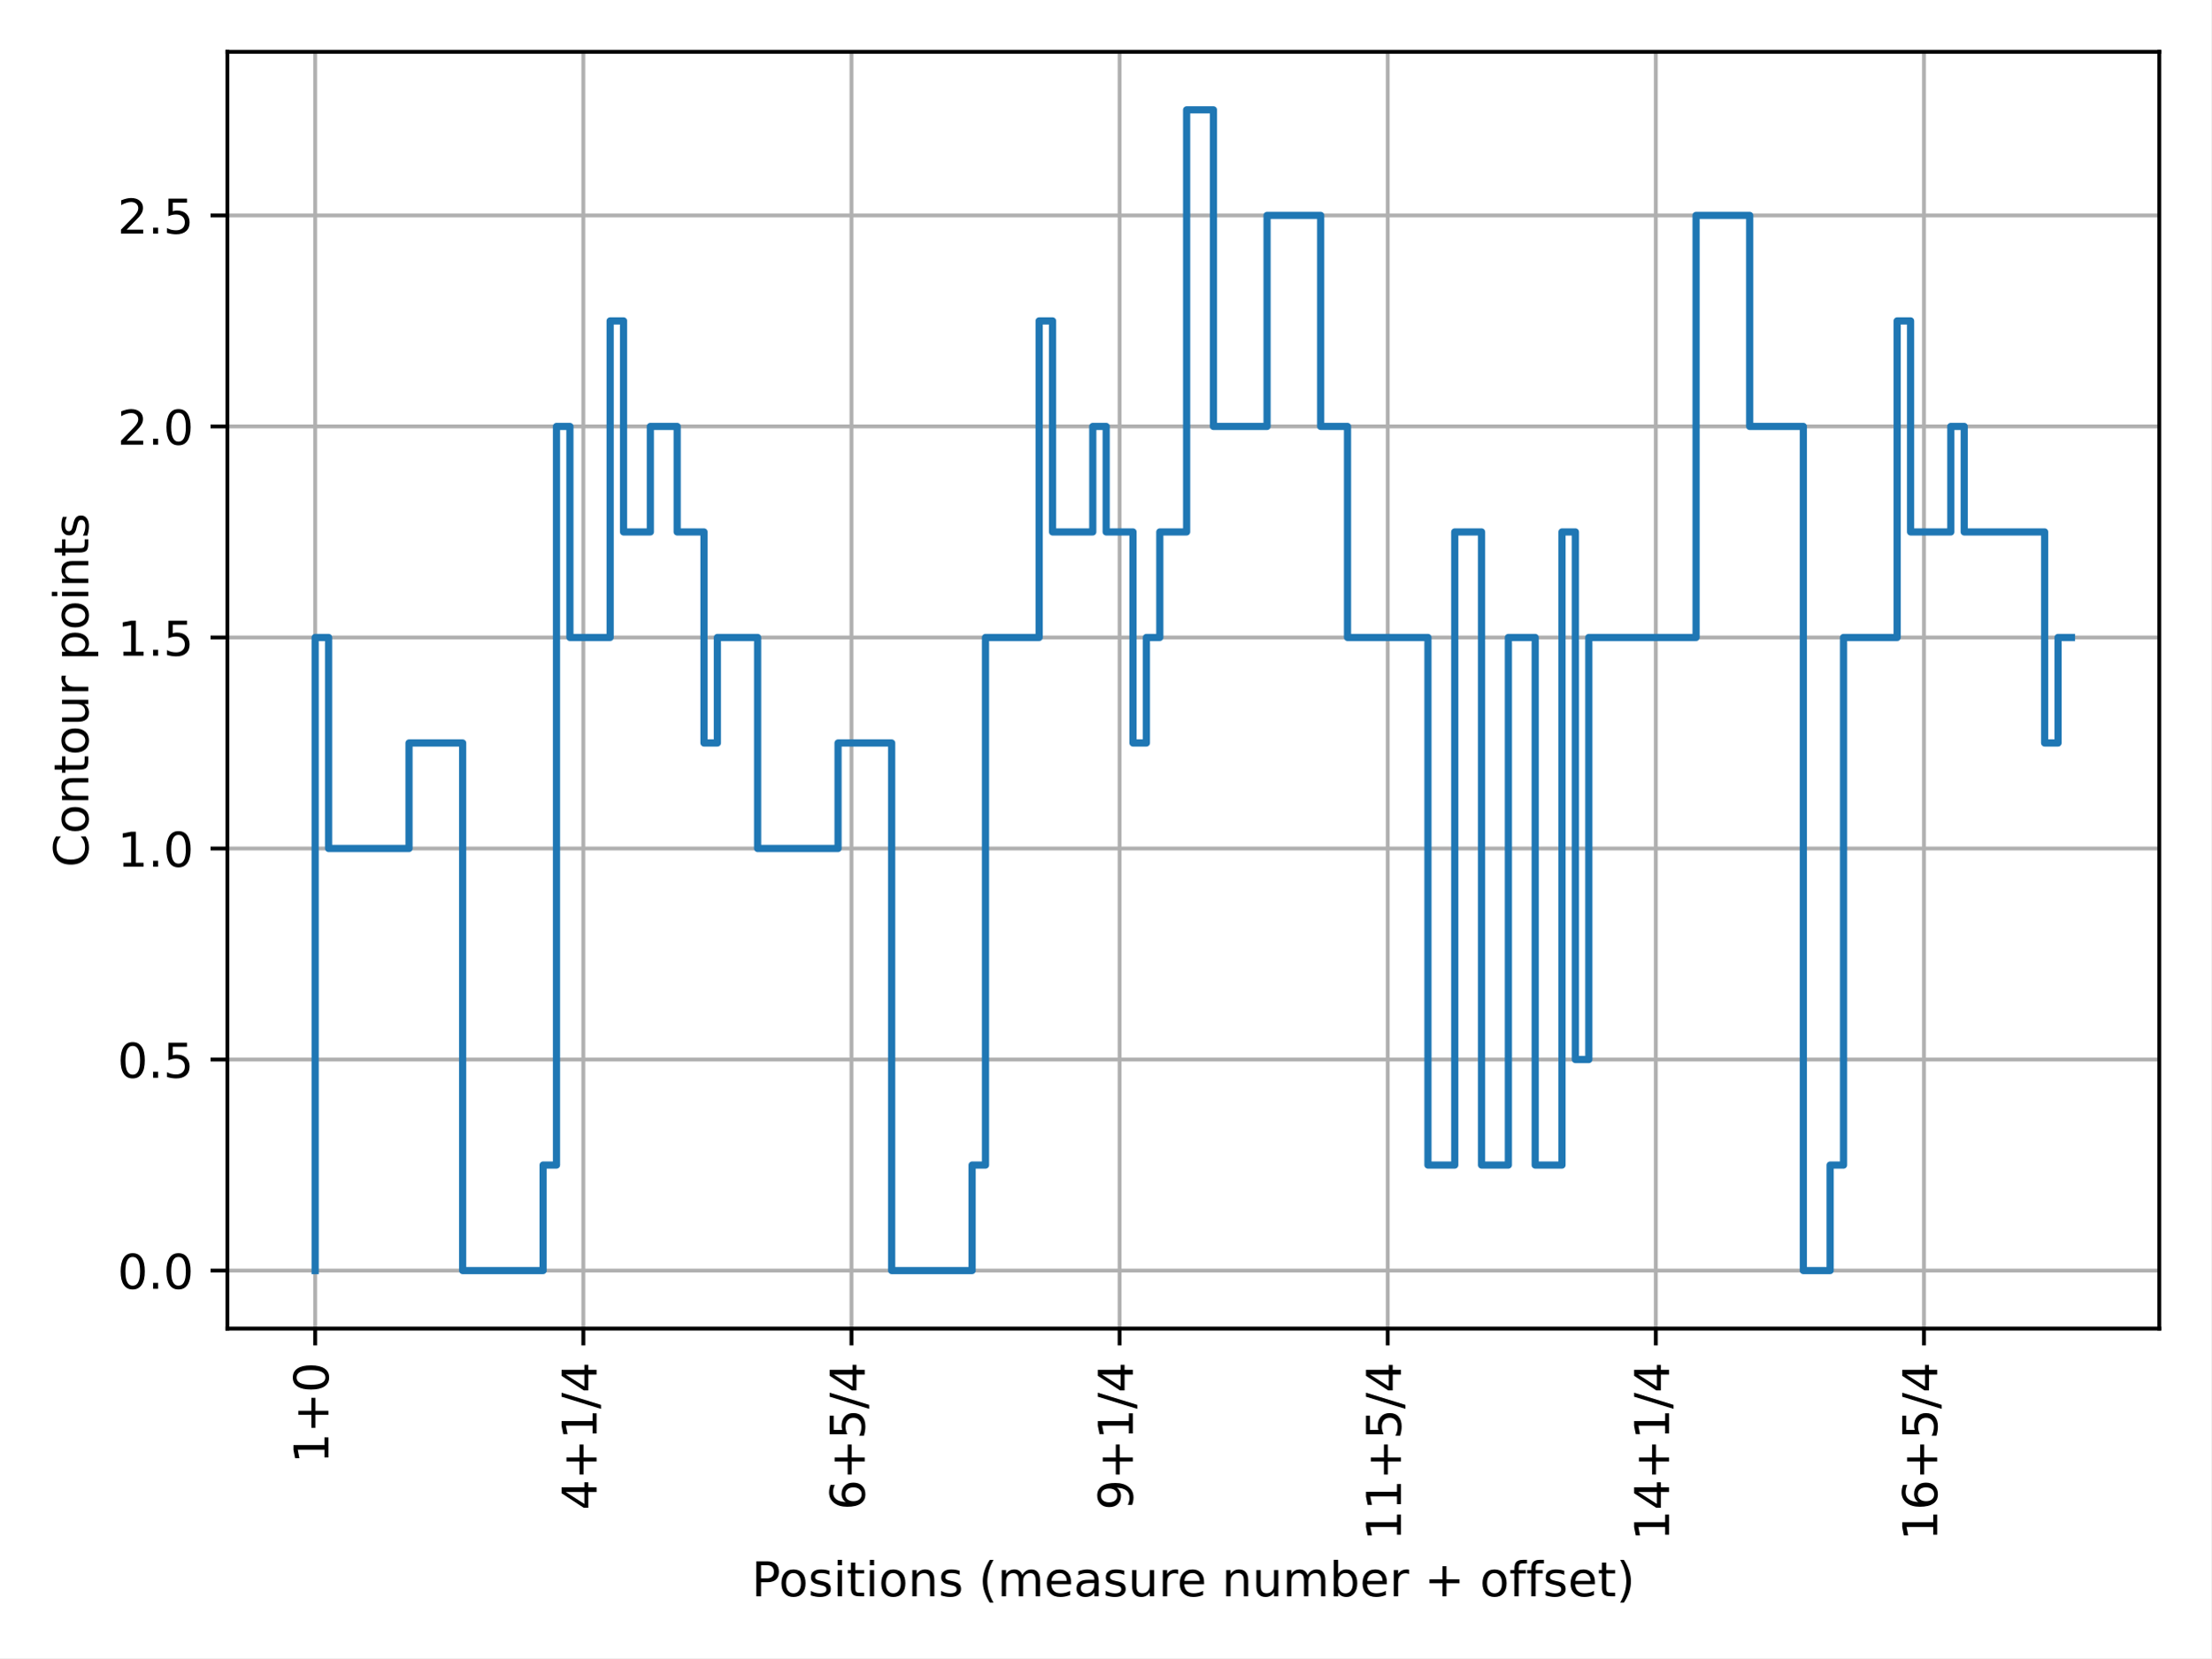
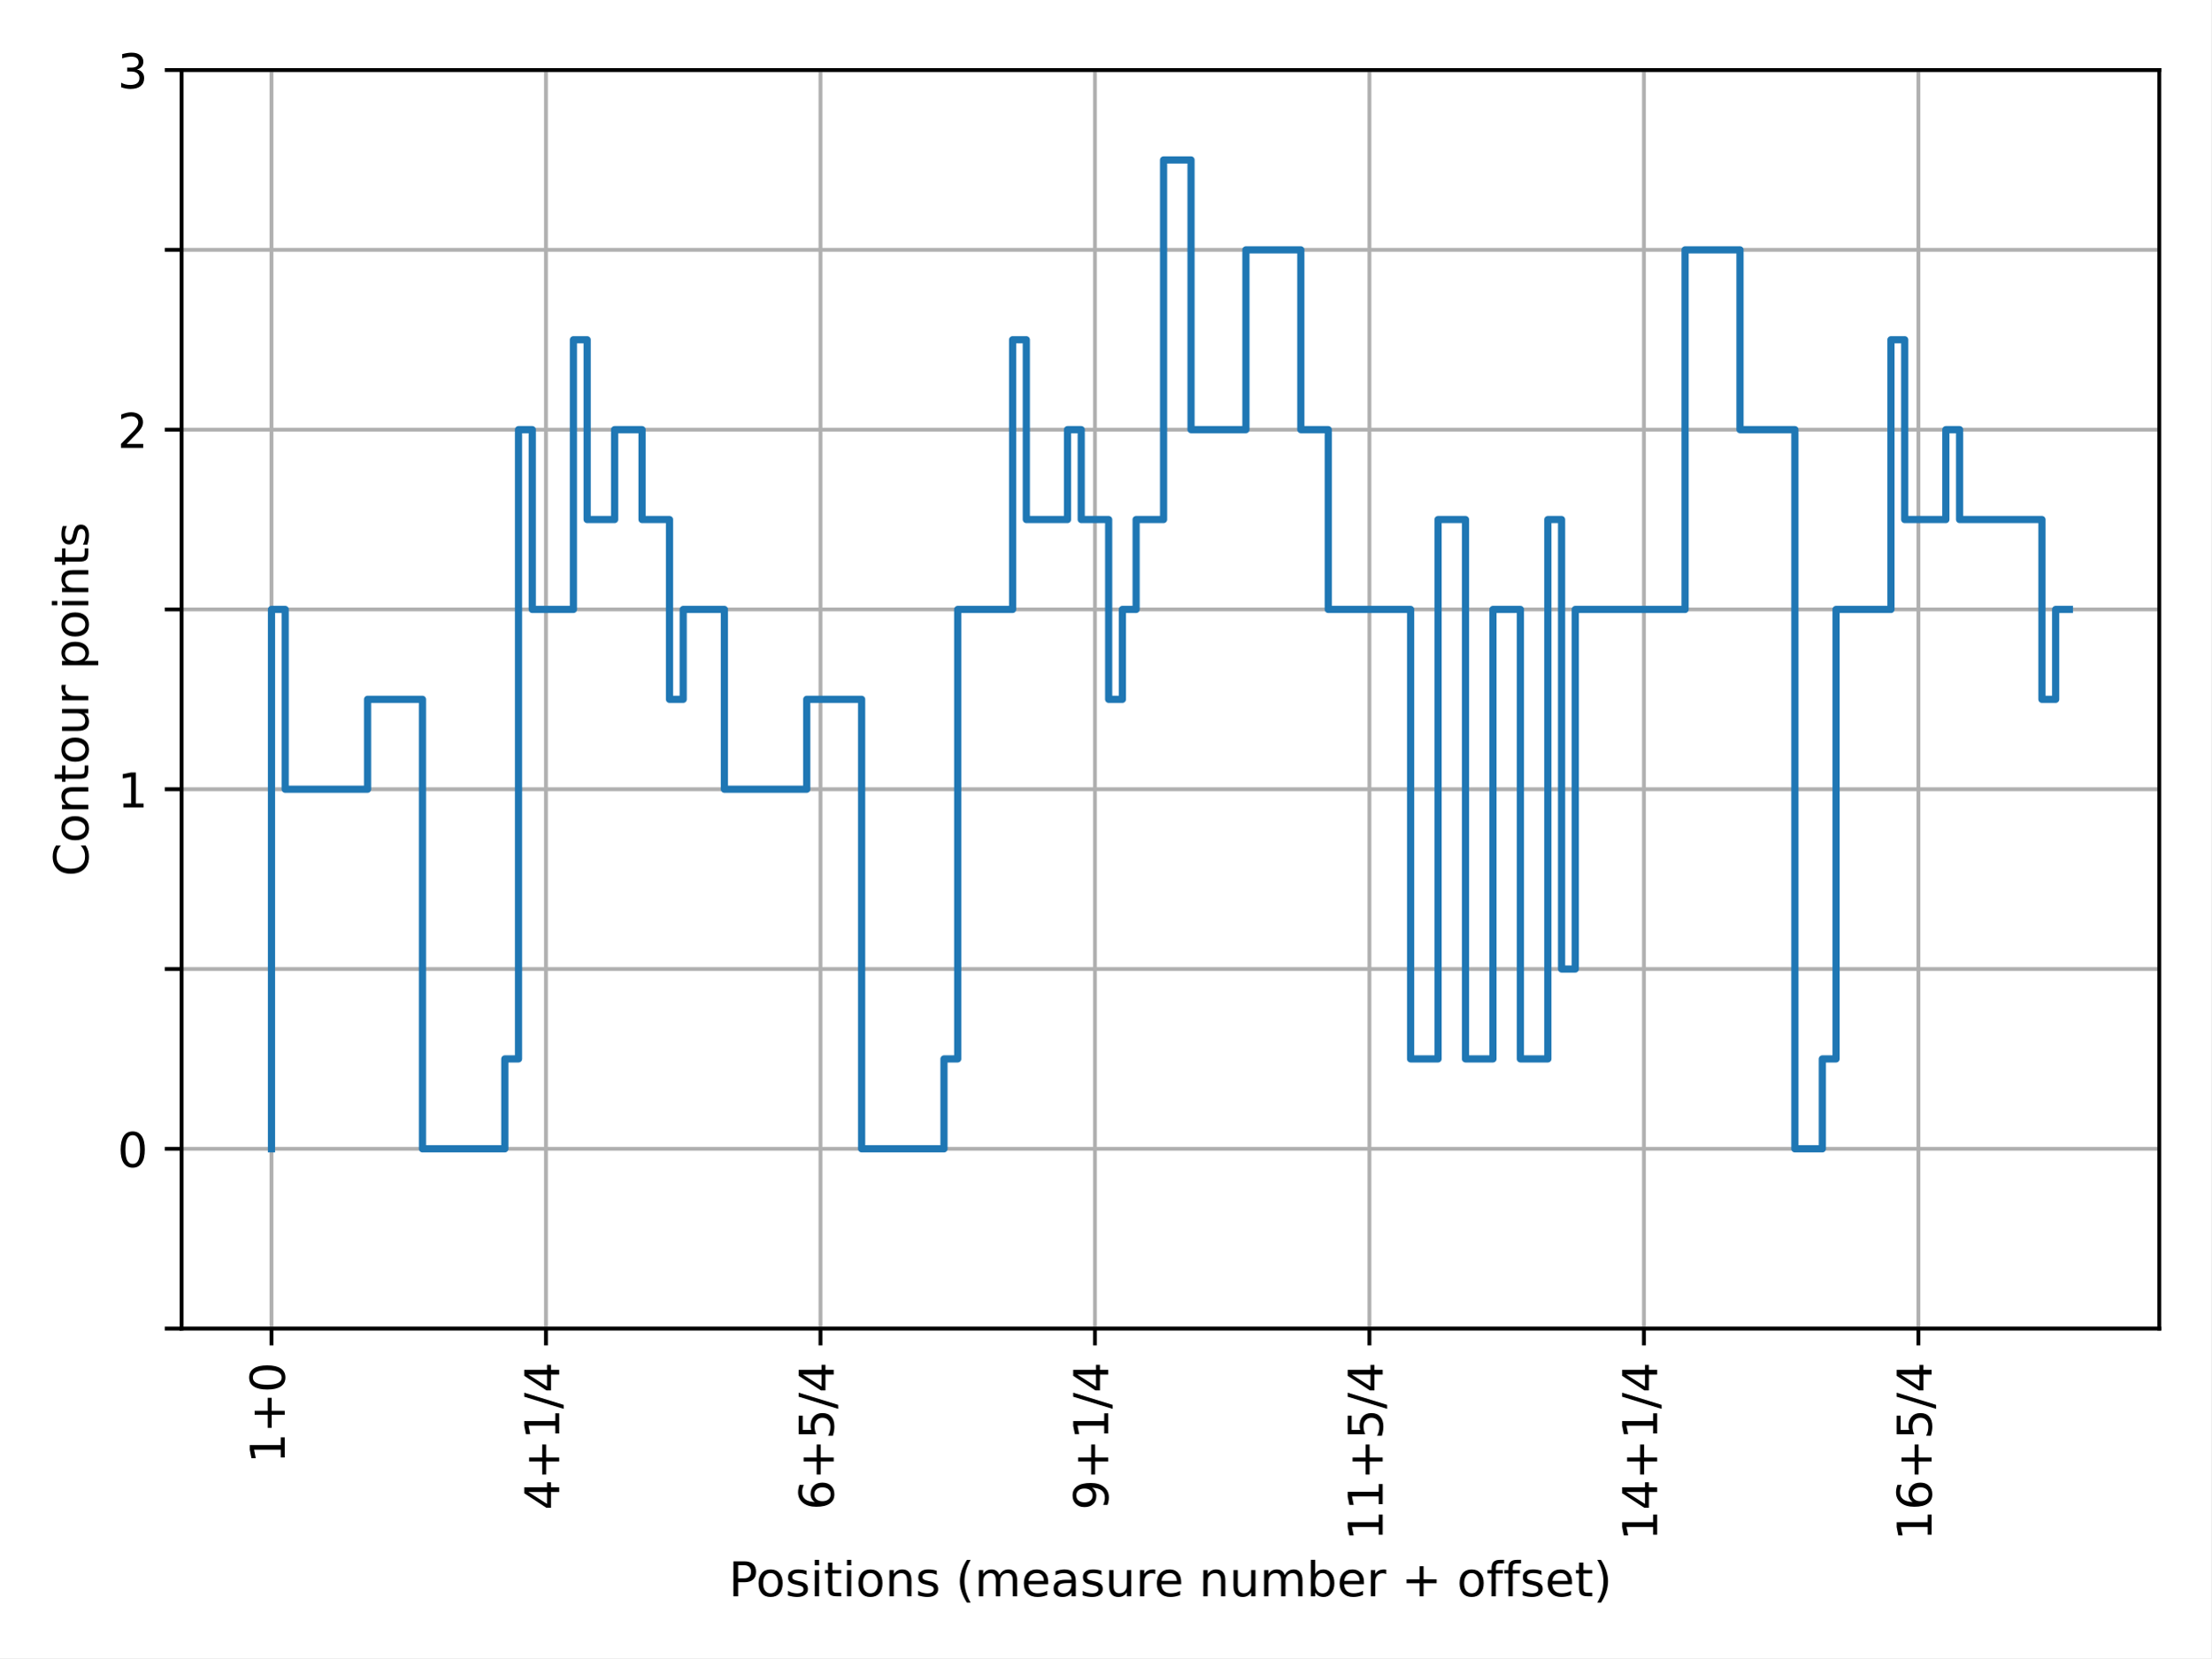
<svg xmlns="http://www.w3.org/2000/svg" xmlns:xlink="http://www.w3.org/1999/xlink" width="460.8pt" height="345.6pt" viewBox="0 0 460.8 345.6" version="1.1">
  <defs>
    <style type="text/css">*{stroke-linejoin: round; stroke-linecap: butt}</style>
  </defs>
  <g id="figure_1">
    <g id="patch_1">
      <path d="M 0 345.6  L 460.8 345.6  L 460.8 0  L 0 0  z " style="fill: #ffffff" />
    </g>
    <g id="axes_1">
      <g id="patch_2">
-         <path d="M 47.381 276.923  L 450 276.923  L 450 10.8  L 47.381 10.8  z " style="fill: #ffffff" />
+         <path d="M 37.841 276.923  L 450 276.923  L 450 14.599  L 37.841 14.599  z " style="fill: #ffffff" />
      </g>
      <g id="matplotlib.axis_1">
        <g id="xtick_1">
          <g id="line2d_1">
-             <path d="M 65.682 276.923  L 65.682 10.8  " clip-path="url(#p44bc37ef90)" style="fill: none; stroke: #b0b0b0; stroke-width: 0.8; stroke-linecap: square" />
+             <path d="M 56.575 276.923  L 56.575 14.599  " clip-path="url(#p644cf66b43)" style="fill: none; stroke: #b0b0b0; stroke-width: 0.8; stroke-linecap: square" />
          </g>
          <g id="line2d_2">
            <defs>
-               <path id="mc6c278e9e0" d="M 0 0  L 0 3.5  " style="stroke: #000000; stroke-width: 0.8" />
+               <path id="m21360f54ee" d="M 0 0  L 0 3.5  " style="stroke: #000000; stroke-width: 0.8" />
            </defs>
            <g>
-               <use xlink:href="#mc6c278e9e0" x="65.682" y="276.923" style="stroke: #000000; stroke-width: 0.8" />
+               <use xlink:href="#m21360f54ee" x="56.575" y="276.923" style="stroke: #000000; stroke-width: 0.8" />
            </g>
          </g>
          <g id="text_1">
-             <g transform="translate(68.44148 305.0281) rotate(-90) scale(0.1 -0.1)">
+             <g transform="translate(59.33452 305.0281) rotate(-90) scale(0.1 -0.1)">
              <defs>
                <path id="DejaVuSans-31" d="M 794 531  L 1825 531  L 1825 4091  L 703 3866  L 703 4441  L 1819 4666  L 2450 4666  L 2450 531  L 3481 531  L 3481 0  L 794 0  L 794 531  z " transform="scale(0.015625)" />
                <path id="DejaVuSans-2b" d="M 2944 4013  L 2944 2272  L 4684 2272  L 4684 1741  L 2944 1741  L 2944 0  L 2419 0  L 2419 1741  L 678 1741  L 678 2272  L 2419 2272  L 2419 4013  L 2944 4013  z " transform="scale(0.015625)" />
                <path id="DejaVuSans-30" d="M 2034 4250  Q 1547 4250 1301 3770  Q 1056 3291 1056 2328  Q 1056 1369 1301 889  Q 1547 409 2034 409  Q 2525 409 2770 889  Q 3016 1369 3016 2328  Q 3016 3291 2770 3770  Q 2525 4250 2034 4250  z M 2034 4750  Q 2819 4750 3233 4129  Q 3647 3509 3647 2328  Q 3647 1150 3233 529  Q 2819 -91 2034 -91  Q 1250 -91 836 529  Q 422 1150 422 2328  Q 422 3509 836 4129  Q 1250 4750 2034 4750  z " transform="scale(0.015625)" />
              </defs>
              <use xlink:href="#DejaVuSans-31" />
              <use xlink:href="#DejaVuSans-2b" x="63.623" />
              <use xlink:href="#DejaVuSans-30" x="147.412" />
            </g>
          </g>
        </g>
        <g id="xtick_2">
          <g id="line2d_3">
-             <path d="M 121.563 276.923  L 121.563 10.8  " clip-path="url(#p44bc37ef90)" style="fill: none; stroke: #b0b0b0; stroke-width: 0.8; stroke-linecap: square" />
+             <path d="M 113.78 276.923  L 113.78 14.599  " clip-path="url(#p644cf66b43)" style="fill: none; stroke: #b0b0b0; stroke-width: 0.8; stroke-linecap: square" />
          </g>
          <g id="line2d_4">
            <g>
-               <use xlink:href="#mc6c278e9e0" x="121.563" y="276.923" style="stroke: #000000; stroke-width: 0.8" />
+               <use xlink:href="#m21360f54ee" x="113.78" y="276.923" style="stroke: #000000; stroke-width: 0.8" />
            </g>
          </g>
          <g id="text_2">
-             <g transform="translate(124.3219 314.7594) rotate(-90) scale(0.1 -0.1)">
+             <g transform="translate(116.5391 314.7594) rotate(-90) scale(0.1 -0.1)">
              <defs>
                <path id="DejaVuSans-34" d="M 2419 4116  L 825 1625  L 2419 1625  L 2419 4116  z M 2253 4666  L 3047 4666  L 3047 1625  L 3713 1625  L 3713 1100  L 3047 1100  L 3047 0  L 2419 0  L 2419 1100  L 313 1100  L 313 1709  L 2253 4666  z " transform="scale(0.015625)" />
                <path id="DejaVuSans-2f" d="M 1625 4666  L 2156 4666  L 531 -594  L 0 -594  L 1625 4666  z " transform="scale(0.015625)" />
              </defs>
              <use xlink:href="#DejaVuSans-34" />
              <use xlink:href="#DejaVuSans-2b" x="63.623" />
              <use xlink:href="#DejaVuSans-31" x="147.412" />
              <use xlink:href="#DejaVuSans-2f" x="211.035" />
              <use xlink:href="#DejaVuSans-34" x="244.727" />
            </g>
          </g>
        </g>
        <g id="xtick_3">
          <g id="line2d_5">
-             <path d="M 177.443 276.923  L 177.443 10.8  " clip-path="url(#p44bc37ef90)" style="fill: none; stroke: #b0b0b0; stroke-width: 0.8; stroke-linecap: square" />
+             <path d="M 170.984 276.923  L 170.984 14.599  " clip-path="url(#p644cf66b43)" style="fill: none; stroke: #b0b0b0; stroke-width: 0.8; stroke-linecap: square" />
          </g>
          <g id="line2d_6">
            <g>
-               <use xlink:href="#mc6c278e9e0" x="177.443" y="276.923" style="stroke: #000000; stroke-width: 0.8" />
+               <use xlink:href="#m21360f54ee" x="170.984" y="276.923" style="stroke: #000000; stroke-width: 0.8" />
            </g>
          </g>
          <g id="text_3">
-             <g transform="translate(180.2024 314.7594) rotate(-90) scale(0.1 -0.1)">
+             <g transform="translate(173.7438 314.7594) rotate(-90) scale(0.1 -0.1)">
              <defs>
                <path id="DejaVuSans-36" d="M 2113 2584  Q 1688 2584 1439 2293  Q 1191 2003 1191 1497  Q 1191 994 1439 701  Q 1688 409 2113 409  Q 2538 409 2786 701  Q 3034 994 3034 1497  Q 3034 2003 2786 2293  Q 2538 2584 2113 2584  z M 3366 4563  L 3366 3988  Q 3128 4100 2886 4159  Q 2644 4219 2406 4219  Q 1781 4219 1451 3797  Q 1122 3375 1075 2522  Q 1259 2794 1537 2939  Q 1816 3084 2150 3084  Q 2853 3084 3261 2657  Q 3669 2231 3669 1497  Q 3669 778 3244 343  Q 2819 -91 2113 -91  Q 1303 -91 875 529  Q 447 1150 447 2328  Q 447 3434 972 4092  Q 1497 4750 2381 4750  Q 2619 4750 2861 4703  Q 3103 4656 3366 4563  z " transform="scale(0.015625)" />
                <path id="DejaVuSans-35" d="M 691 4666  L 3169 4666  L 3169 4134  L 1269 4134  L 1269 2991  Q 1406 3038 1543 3061  Q 1681 3084 1819 3084  Q 2600 3084 3056 2656  Q 3513 2228 3513 1497  Q 3513 744 3044 326  Q 2575 -91 1722 -91  Q 1428 -91 1123 -41  Q 819 9 494 109  L 494 744  Q 775 591 1075 516  Q 1375 441 1709 441  Q 2250 441 2565 725  Q 2881 1009 2881 1497  Q 2881 1984 2565 2268  Q 2250 2553 1709 2553  Q 1456 2553 1204 2497  Q 953 2441 691 2322  L 691 4666  z " transform="scale(0.015625)" />
              </defs>
              <use xlink:href="#DejaVuSans-36" />
              <use xlink:href="#DejaVuSans-2b" x="63.623" />
              <use xlink:href="#DejaVuSans-35" x="147.412" />
              <use xlink:href="#DejaVuSans-2f" x="211.035" />
              <use xlink:href="#DejaVuSans-34" x="244.727" />
            </g>
          </g>
        </g>
        <g id="xtick_4">
          <g id="line2d_7">
-             <path d="M 233.323 276.923  L 233.323 10.8  " clip-path="url(#p44bc37ef90)" style="fill: none; stroke: #b0b0b0; stroke-width: 0.8; stroke-linecap: square" />
+             <path d="M 228.189 276.923  L 228.189 14.599  " clip-path="url(#p644cf66b43)" style="fill: none; stroke: #b0b0b0; stroke-width: 0.8; stroke-linecap: square" />
          </g>
          <g id="line2d_8">
            <g>
-               <use xlink:href="#mc6c278e9e0" x="233.323" y="276.923" style="stroke: #000000; stroke-width: 0.8" />
+               <use xlink:href="#m21360f54ee" x="228.189" y="276.923" style="stroke: #000000; stroke-width: 0.8" />
            </g>
          </g>
          <g id="text_4">
-             <g transform="translate(236.0829 314.7594) rotate(-90) scale(0.1 -0.1)">
+             <g transform="translate(230.9484 314.7594) rotate(-90) scale(0.1 -0.1)">
              <defs>
                <path id="DejaVuSans-39" d="M 703 97  L 703 672  Q 941 559 1184 500  Q 1428 441 1663 441  Q 2288 441 2617 861  Q 2947 1281 2994 2138  Q 2813 1869 2534 1725  Q 2256 1581 1919 1581  Q 1219 1581 811 2004  Q 403 2428 403 3163  Q 403 3881 828 4315  Q 1253 4750 1959 4750  Q 2769 4750 3195 4129  Q 3622 3509 3622 2328  Q 3622 1225 3098 567  Q 2575 -91 1691 -91  Q 1453 -91 1209 -44  Q 966 3 703 97  z M 1959 2075  Q 2384 2075 2632 2365  Q 2881 2656 2881 3163  Q 2881 3666 2632 3958  Q 2384 4250 1959 4250  Q 1534 4250 1286 3958  Q 1038 3666 1038 3163  Q 1038 2656 1286 2365  Q 1534 2075 1959 2075  z " transform="scale(0.015625)" />
              </defs>
              <use xlink:href="#DejaVuSans-39" />
              <use xlink:href="#DejaVuSans-2b" x="63.623" />
              <use xlink:href="#DejaVuSans-31" x="147.412" />
              <use xlink:href="#DejaVuSans-2f" x="211.035" />
              <use xlink:href="#DejaVuSans-34" x="244.727" />
            </g>
          </g>
        </g>
        <g id="xtick_5">
          <g id="line2d_9">
-             <path d="M 289.204 276.923  L 289.204 10.8  " clip-path="url(#p44bc37ef90)" style="fill: none; stroke: #b0b0b0; stroke-width: 0.8; stroke-linecap: square" />
+             <path d="M 285.394 276.923  L 285.394 14.599  " clip-path="url(#p644cf66b43)" style="fill: none; stroke: #b0b0b0; stroke-width: 0.8; stroke-linecap: square" />
          </g>
          <g id="line2d_10">
            <g>
-               <use xlink:href="#mc6c278e9e0" x="289.204" y="276.923" style="stroke: #000000; stroke-width: 0.8" />
+               <use xlink:href="#m21360f54ee" x="285.394" y="276.923" style="stroke: #000000; stroke-width: 0.8" />
            </g>
          </g>
          <g id="text_5">
-             <g transform="translate(291.9633 321.1219) rotate(-90) scale(0.1 -0.1)">
+             <g transform="translate(288.153 321.1219) rotate(-90) scale(0.1 -0.1)">
              <use xlink:href="#DejaVuSans-31" />
              <use xlink:href="#DejaVuSans-31" x="63.623" />
              <use xlink:href="#DejaVuSans-2b" x="127.246" />
              <use xlink:href="#DejaVuSans-35" x="211.035" />
              <use xlink:href="#DejaVuSans-2f" x="274.658" />
              <use xlink:href="#DejaVuSans-34" x="308.35" />
            </g>
          </g>
        </g>
        <g id="xtick_6">
          <g id="line2d_11">
-             <path d="M 345.084 276.923  L 345.084 10.8  " clip-path="url(#p44bc37ef90)" style="fill: none; stroke: #b0b0b0; stroke-width: 0.8; stroke-linecap: square" />
+             <path d="M 342.598 276.923  L 342.598 14.599  " clip-path="url(#p644cf66b43)" style="fill: none; stroke: #b0b0b0; stroke-width: 0.8; stroke-linecap: square" />
          </g>
          <g id="line2d_12">
            <g>
-               <use xlink:href="#mc6c278e9e0" x="345.084" y="276.923" style="stroke: #000000; stroke-width: 0.8" />
+               <use xlink:href="#m21360f54ee" x="342.598" y="276.923" style="stroke: #000000; stroke-width: 0.8" />
            </g>
          </g>
          <g id="text_6">
-             <g transform="translate(347.8438 321.1219) rotate(-90) scale(0.1 -0.1)">
+             <g transform="translate(345.3577 321.1219) rotate(-90) scale(0.1 -0.1)">
              <use xlink:href="#DejaVuSans-31" />
              <use xlink:href="#DejaVuSans-34" x="63.623" />
              <use xlink:href="#DejaVuSans-2b" x="127.246" />
              <use xlink:href="#DejaVuSans-31" x="211.035" />
              <use xlink:href="#DejaVuSans-2f" x="274.658" />
              <use xlink:href="#DejaVuSans-34" x="308.35" />
            </g>
          </g>
        </g>
        <g id="xtick_7">
          <g id="line2d_13">
-             <path d="M 400.965 276.923  L 400.965 10.8  " clip-path="url(#p44bc37ef90)" style="fill: none; stroke: #b0b0b0; stroke-width: 0.8; stroke-linecap: square" />
+             <path d="M 399.803 276.923  L 399.803 14.599  " clip-path="url(#p644cf66b43)" style="fill: none; stroke: #b0b0b0; stroke-width: 0.8; stroke-linecap: square" />
          </g>
          <g id="line2d_14">
            <g>
-               <use xlink:href="#mc6c278e9e0" x="400.965" y="276.923" style="stroke: #000000; stroke-width: 0.8" />
+               <use xlink:href="#m21360f54ee" x="399.803" y="276.923" style="stroke: #000000; stroke-width: 0.8" />
            </g>
          </g>
          <g id="text_7">
-             <g transform="translate(403.7243 321.1219) rotate(-90) scale(0.1 -0.1)">
+             <g transform="translate(402.5623 321.1219) rotate(-90) scale(0.1 -0.1)">
              <use xlink:href="#DejaVuSans-31" />
              <use xlink:href="#DejaVuSans-36" x="63.623" />
              <use xlink:href="#DejaVuSans-2b" x="127.246" />
              <use xlink:href="#DejaVuSans-35" x="211.035" />
              <use xlink:href="#DejaVuSans-2f" x="274.658" />
              <use xlink:href="#DejaVuSans-34" x="308.35" />
            </g>
          </g>
        </g>
        <g id="text_8">
-           <g transform="translate(156.6352 332.7203) scale(0.1 -0.1)">
+           <g transform="translate(151.8648 332.7203) scale(0.1 -0.1)">
            <defs>
              <path id="DejaVuSans-50" d="M 1259 4147  L 1259 2394  L 2053 2394  Q 2494 2394 2734 2622  Q 2975 2850 2975 3272  Q 2975 3691 2734 3919  Q 2494 4147 2053 4147  L 1259 4147  z M 628 4666  L 2053 4666  Q 2838 4666 3239 4311  Q 3641 3956 3641 3272  Q 3641 2581 3239 2228  Q 2838 1875 2053 1875  L 1259 1875  L 1259 0  L 628 0  L 628 4666  z " transform="scale(0.015625)" />
              <path id="DejaVuSans-6f" d="M 1959 3097  Q 1497 3097 1228 2736  Q 959 2375 959 1747  Q 959 1119 1226 758  Q 1494 397 1959 397  Q 2419 397 2687 759  Q 2956 1122 2956 1747  Q 2956 2369 2687 2733  Q 2419 3097 1959 3097  z M 1959 3584  Q 2709 3584 3137 3096  Q 3566 2609 3566 1747  Q 3566 888 3137 398  Q 2709 -91 1959 -91  Q 1206 -91 779 398  Q 353 888 353 1747  Q 353 2609 779 3096  Q 1206 3584 1959 3584  z " transform="scale(0.015625)" />
              <path id="DejaVuSans-73" d="M 2834 3397  L 2834 2853  Q 2591 2978 2328 3040  Q 2066 3103 1784 3103  Q 1356 3103 1142 2972  Q 928 2841 928 2578  Q 928 2378 1081 2264  Q 1234 2150 1697 2047  L 1894 2003  Q 2506 1872 2764 1633  Q 3022 1394 3022 966  Q 3022 478 2636 193  Q 2250 -91 1575 -91  Q 1294 -91 989 -36  Q 684 19 347 128  L 347 722  Q 666 556 975 473  Q 1284 391 1588 391  Q 1994 391 2212 530  Q 2431 669 2431 922  Q 2431 1156 2273 1281  Q 2116 1406 1581 1522  L 1381 1569  Q 847 1681 609 1914  Q 372 2147 372 2553  Q 372 3047 722 3315  Q 1072 3584 1716 3584  Q 2034 3584 2315 3537  Q 2597 3491 2834 3397  z " transform="scale(0.015625)" />
              <path id="DejaVuSans-69" d="M 603 3500  L 1178 3500  L 1178 0  L 603 0  L 603 3500  z M 603 4863  L 1178 4863  L 1178 4134  L 603 4134  L 603 4863  z " transform="scale(0.015625)" />
              <path id="DejaVuSans-74" d="M 1172 4494  L 1172 3500  L 2356 3500  L 2356 3053  L 1172 3053  L 1172 1153  Q 1172 725 1289 603  Q 1406 481 1766 481  L 2356 481  L 2356 0  L 1766 0  Q 1100 0 847 248  Q 594 497 594 1153  L 594 3053  L 172 3053  L 172 3500  L 594 3500  L 594 4494  L 1172 4494  z " transform="scale(0.015625)" />
              <path id="DejaVuSans-6e" d="M 3513 2113  L 3513 0  L 2938 0  L 2938 2094  Q 2938 2591 2744 2837  Q 2550 3084 2163 3084  Q 1697 3084 1428 2787  Q 1159 2491 1159 1978  L 1159 0  L 581 0  L 581 3500  L 1159 3500  L 1159 2956  Q 1366 3272 1645 3428  Q 1925 3584 2291 3584  Q 2894 3584 3203 3211  Q 3513 2838 3513 2113  z " transform="scale(0.015625)" />
              <path id="DejaVuSans-20" transform="scale(0.015625)" />
              <path id="DejaVuSans-28" d="M 1984 4856  Q 1566 4138 1362 3434  Q 1159 2731 1159 2009  Q 1159 1288 1364 580  Q 1569 -128 1984 -844  L 1484 -844  Q 1016 -109 783 600  Q 550 1309 550 2009  Q 550 2706 781 3412  Q 1013 4119 1484 4856  L 1984 4856  z " transform="scale(0.015625)" />
              <path id="DejaVuSans-6d" d="M 3328 2828  Q 3544 3216 3844 3400  Q 4144 3584 4550 3584  Q 5097 3584 5394 3201  Q 5691 2819 5691 2113  L 5691 0  L 5113 0  L 5113 2094  Q 5113 2597 4934 2840  Q 4756 3084 4391 3084  Q 3944 3084 3684 2787  Q 3425 2491 3425 1978  L 3425 0  L 2847 0  L 2847 2094  Q 2847 2600 2669 2842  Q 2491 3084 2119 3084  Q 1678 3084 1418 2786  Q 1159 2488 1159 1978  L 1159 0  L 581 0  L 581 3500  L 1159 3500  L 1159 2956  Q 1356 3278 1631 3431  Q 1906 3584 2284 3584  Q 2666 3584 2933 3390  Q 3200 3197 3328 2828  z " transform="scale(0.015625)" />
              <path id="DejaVuSans-65" d="M 3597 1894  L 3597 1613  L 953 1613  Q 991 1019 1311 708  Q 1631 397 2203 397  Q 2534 397 2845 478  Q 3156 559 3463 722  L 3463 178  Q 3153 47 2828 -22  Q 2503 -91 2169 -91  Q 1331 -91 842 396  Q 353 884 353 1716  Q 353 2575 817 3079  Q 1281 3584 2069 3584  Q 2775 3584 3186 3129  Q 3597 2675 3597 1894  z M 3022 2063  Q 3016 2534 2758 2815  Q 2500 3097 2075 3097  Q 1594 3097 1305 2825  Q 1016 2553 972 2059  L 3022 2063  z " transform="scale(0.015625)" />
              <path id="DejaVuSans-61" d="M 2194 1759  Q 1497 1759 1228 1600  Q 959 1441 959 1056  Q 959 750 1161 570  Q 1363 391 1709 391  Q 2188 391 2477 730  Q 2766 1069 2766 1631  L 2766 1759  L 2194 1759  z M 3341 1997  L 3341 0  L 2766 0  L 2766 531  Q 2569 213 2275 61  Q 1981 -91 1556 -91  Q 1019 -91 701 211  Q 384 513 384 1019  Q 384 1609 779 1909  Q 1175 2209 1959 2209  L 2766 2209  L 2766 2266  Q 2766 2663 2505 2880  Q 2244 3097 1772 3097  Q 1472 3097 1187 3025  Q 903 2953 641 2809  L 641 3341  Q 956 3463 1253 3523  Q 1550 3584 1831 3584  Q 2591 3584 2966 3190  Q 3341 2797 3341 1997  z " transform="scale(0.015625)" />
              <path id="DejaVuSans-75" d="M 544 1381  L 544 3500  L 1119 3500  L 1119 1403  Q 1119 906 1312 657  Q 1506 409 1894 409  Q 2359 409 2629 706  Q 2900 1003 2900 1516  L 2900 3500  L 3475 3500  L 3475 0  L 2900 0  L 2900 538  Q 2691 219 2414 64  Q 2138 -91 1772 -91  Q 1169 -91 856 284  Q 544 659 544 1381  z M 1991 3584  L 1991 3584  z " transform="scale(0.015625)" />
              <path id="DejaVuSans-72" d="M 2631 2963  Q 2534 3019 2420 3045  Q 2306 3072 2169 3072  Q 1681 3072 1420 2755  Q 1159 2438 1159 1844  L 1159 0  L 581 0  L 581 3500  L 1159 3500  L 1159 2956  Q 1341 3275 1631 3429  Q 1922 3584 2338 3584  Q 2397 3584 2469 3576  Q 2541 3569 2628 3553  L 2631 2963  z " transform="scale(0.015625)" />
              <path id="DejaVuSans-62" d="M 3116 1747  Q 3116 2381 2855 2742  Q 2594 3103 2138 3103  Q 1681 3103 1420 2742  Q 1159 2381 1159 1747  Q 1159 1113 1420 752  Q 1681 391 2138 391  Q 2594 391 2855 752  Q 3116 1113 3116 1747  z M 1159 2969  Q 1341 3281 1617 3432  Q 1894 3584 2278 3584  Q 2916 3584 3314 3078  Q 3713 2572 3713 1747  Q 3713 922 3314 415  Q 2916 -91 2278 -91  Q 1894 -91 1617 61  Q 1341 213 1159 525  L 1159 0  L 581 0  L 581 4863  L 1159 4863  L 1159 2969  z " transform="scale(0.015625)" />
              <path id="DejaVuSans-66" d="M 2375 4863  L 2375 4384  L 1825 4384  Q 1516 4384 1395 4259  Q 1275 4134 1275 3809  L 1275 3500  L 2222 3500  L 2222 3053  L 1275 3053  L 1275 0  L 697 0  L 697 3053  L 147 3053  L 147 3500  L 697 3500  L 697 3744  Q 697 4328 969 4595  Q 1241 4863 1831 4863  L 2375 4863  z " transform="scale(0.015625)" />
              <path id="DejaVuSans-29" d="M 513 4856  L 1013 4856  Q 1481 4119 1714 3412  Q 1947 2706 1947 2009  Q 1947 1309 1714 600  Q 1481 -109 1013 -844  L 513 -844  Q 928 -128 1133 580  Q 1338 1288 1338 2009  Q 1338 2731 1133 3434  Q 928 4138 513 4856  z " transform="scale(0.015625)" />
            </defs>
            <use xlink:href="#DejaVuSans-50" />
            <use xlink:href="#DejaVuSans-6f" x="56.678" />
            <use xlink:href="#DejaVuSans-73" x="117.859" />
            <use xlink:href="#DejaVuSans-69" x="169.959" />
            <use xlink:href="#DejaVuSans-74" x="197.742" />
            <use xlink:href="#DejaVuSans-69" x="236.951" />
            <use xlink:href="#DejaVuSans-6f" x="264.734" />
            <use xlink:href="#DejaVuSans-6e" x="325.916" />
            <use xlink:href="#DejaVuSans-73" x="389.295" />
            <use xlink:href="#DejaVuSans-20" x="441.395" />
            <use xlink:href="#DejaVuSans-28" x="473.182" />
            <use xlink:href="#DejaVuSans-6d" x="512.195" />
            <use xlink:href="#DejaVuSans-65" x="609.607" />
            <use xlink:href="#DejaVuSans-61" x="671.131" />
            <use xlink:href="#DejaVuSans-73" x="732.41" />
            <use xlink:href="#DejaVuSans-75" x="784.51" />
            <use xlink:href="#DejaVuSans-72" x="847.889" />
            <use xlink:href="#DejaVuSans-65" x="886.752" />
            <use xlink:href="#DejaVuSans-20" x="948.275" />
            <use xlink:href="#DejaVuSans-6e" x="980.062" />
            <use xlink:href="#DejaVuSans-75" x="1043.441" />
            <use xlink:href="#DejaVuSans-6d" x="1106.82" />
            <use xlink:href="#DejaVuSans-62" x="1204.232" />
            <use xlink:href="#DejaVuSans-65" x="1267.709" />
            <use xlink:href="#DejaVuSans-72" x="1329.232" />
            <use xlink:href="#DejaVuSans-20" x="1370.346" />
            <use xlink:href="#DejaVuSans-2b" x="1402.133" />
            <use xlink:href="#DejaVuSans-20" x="1485.922" />
            <use xlink:href="#DejaVuSans-6f" x="1517.709" />
            <use xlink:href="#DejaVuSans-66" x="1578.891" />
            <use xlink:href="#DejaVuSans-66" x="1614.096" />
            <use xlink:href="#DejaVuSans-73" x="1649.301" />
            <use xlink:href="#DejaVuSans-65" x="1701.4" />
            <use xlink:href="#DejaVuSans-74" x="1762.924" />
            <use xlink:href="#DejaVuSans-29" x="1802.133" />
          </g>
        </g>
      </g>
      <g id="matplotlib.axis_2">
        <g id="ytick_1">
          <g id="line2d_15">
-             <path d="M 47.381 264.827  L 450 264.827  " clip-path="url(#p44bc37ef90)" style="fill: none; stroke: #b0b0b0; stroke-width: 0.8; stroke-linecap: square" />
+             <path d="M 37.841 276.923  L 450 276.923  " clip-path="url(#p644cf66b43)" style="fill: none; stroke: #b0b0b0; stroke-width: 0.8; stroke-linecap: square" />
          </g>
          <g id="line2d_16">
            <defs>
-               <path id="m242cf8e8de" d="M 0 0  L -3.5 0  " style="stroke: #000000; stroke-width: 0.8" />
+               <path id="m669bbc677a" d="M 0 0  L -3.5 0  " style="stroke: #000000; stroke-width: 0.8" />
            </defs>
            <g>
-               <use xlink:href="#m242cf8e8de" x="47.381" y="264.827" style="stroke: #000000; stroke-width: 0.8" />
-             </g>
-           </g>
-           <g id="text_9">
-             <g transform="translate(24.47812 268.6261) scale(0.1 -0.1)">
-               <defs>
-                 <path id="DejaVuSans-2e" d="M 684 794  L 1344 794  L 1344 0  L 684 0  L 684 794  z " transform="scale(0.015625)" />
-               </defs>
-               <use xlink:href="#DejaVuSans-30" />
-               <use xlink:href="#DejaVuSans-2e" x="63.623" />
-               <use xlink:href="#DejaVuSans-30" x="95.41" />
+               <use xlink:href="#m669bbc677a" x="37.841" y="276.923" style="stroke: #000000; stroke-width: 0.8" />
            </g>
          </g>
        </g>
        <g id="ytick_2">
          <g id="line2d_17">
-             <path d="M 47.381 220.84  L 450 220.84  " clip-path="url(#p44bc37ef90)" style="fill: none; stroke: #b0b0b0; stroke-width: 0.8; stroke-linecap: square" />
+             <path d="M 37.841 239.449  L 450 239.449  " clip-path="url(#p644cf66b43)" style="fill: none; stroke: #b0b0b0; stroke-width: 0.8; stroke-linecap: square" />
          </g>
          <g id="line2d_18">
            <g>
-               <use xlink:href="#m242cf8e8de" x="47.381" y="220.84" style="stroke: #000000; stroke-width: 0.8" />
-             </g>
-           </g>
-           <g id="text_10">
-             <g transform="translate(24.47812 224.6388) scale(0.1 -0.1)">
+               <use xlink:href="#m669bbc677a" x="37.841" y="239.449" style="stroke: #000000; stroke-width: 0.8" />
+             </g>
+           </g>
+           <g id="text_9">
+             <g transform="translate(24.47812 243.2478) scale(0.1 -0.1)">
              <use xlink:href="#DejaVuSans-30" />
-               <use xlink:href="#DejaVuSans-2e" x="63.623" />
-               <use xlink:href="#DejaVuSans-35" x="95.41" />
            </g>
          </g>
        </g>
        <g id="ytick_3">
          <g id="line2d_19">
-             <path d="M 47.381 176.852  L 450 176.852  " clip-path="url(#p44bc37ef90)" style="fill: none; stroke: #b0b0b0; stroke-width: 0.8; stroke-linecap: square" />
+             <path d="M 37.841 201.974  L 450 201.974  " clip-path="url(#p644cf66b43)" style="fill: none; stroke: #b0b0b0; stroke-width: 0.8; stroke-linecap: square" />
          </g>
          <g id="line2d_20">
            <g>
-               <use xlink:href="#m242cf8e8de" x="47.381" y="176.852" style="stroke: #000000; stroke-width: 0.8" />
-             </g>
-           </g>
-           <g id="text_11">
-             <g transform="translate(24.47812 180.6514) scale(0.1 -0.1)">
-               <use xlink:href="#DejaVuSans-31" />
-               <use xlink:href="#DejaVuSans-2e" x="63.623" />
-               <use xlink:href="#DejaVuSans-30" x="95.41" />
+               <use xlink:href="#m669bbc677a" x="37.841" y="201.974" style="stroke: #000000; stroke-width: 0.8" />
            </g>
          </g>
        </g>
        <g id="ytick_4">
          <g id="line2d_21">
-             <path d="M 47.381 132.865  L 450 132.865  " clip-path="url(#p44bc37ef90)" style="fill: none; stroke: #b0b0b0; stroke-width: 0.8; stroke-linecap: square" />
+             <path d="M 37.841 164.499  L 450 164.499  " clip-path="url(#p644cf66b43)" style="fill: none; stroke: #b0b0b0; stroke-width: 0.8; stroke-linecap: square" />
          </g>
          <g id="line2d_22">
            <g>
-               <use xlink:href="#m242cf8e8de" x="47.381" y="132.865" style="stroke: #000000; stroke-width: 0.8" />
-             </g>
-           </g>
-           <g id="text_12">
-             <g transform="translate(24.47812 136.6641) scale(0.1 -0.1)">
-               <use xlink:href="#DejaVuSans-31" />
-               <use xlink:href="#DejaVuSans-2e" x="63.623" />
-               <use xlink:href="#DejaVuSans-35" x="95.41" />
+               <use xlink:href="#m669bbc677a" x="37.841" y="164.499" style="stroke: #000000; stroke-width: 0.8" />
+             </g>
+           </g>
+           <g id="text_10">
+             <g transform="translate(24.47812 168.298) scale(0.1 -0.1)">
+               <use xlink:href="#DejaVuSans-31" />
            </g>
          </g>
        </g>
        <g id="ytick_5">
          <g id="line2d_23">
-             <path d="M 47.381 88.878  L 450 88.878  " clip-path="url(#p44bc37ef90)" style="fill: none; stroke: #b0b0b0; stroke-width: 0.8; stroke-linecap: square" />
+             <path d="M 37.841 127.024  L 450 127.024  " clip-path="url(#p644cf66b43)" style="fill: none; stroke: #b0b0b0; stroke-width: 0.8; stroke-linecap: square" />
          </g>
          <g id="line2d_24">
            <g>
-               <use xlink:href="#m242cf8e8de" x="47.381" y="88.878" style="stroke: #000000; stroke-width: 0.8" />
-             </g>
-           </g>
-           <g id="text_13">
-             <g transform="translate(24.47812 92.67676) scale(0.1 -0.1)">
-               <defs>
-                 <path id="DejaVuSans-32" d="M 1228 531  L 3431 531  L 3431 0  L 469 0  L 469 531  Q 828 903 1448 1529  Q 2069 2156 2228 2338  Q 2531 2678 2651 2914  Q 2772 3150 2772 3378  Q 2772 3750 2511 3984  Q 2250 4219 1831 4219  Q 1534 4219 1204 4116  Q 875 4013 500 3803  L 500 4441  Q 881 4594 1212 4672  Q 1544 4750 1819 4750  Q 2544 4750 2975 4387  Q 3406 4025 3406 3419  Q 3406 3131 3298 2873  Q 3191 2616 2906 2266  Q 2828 2175 2409 1742  Q 1991 1309 1228 531  z " transform="scale(0.015625)" />
-               </defs>
-               <use xlink:href="#DejaVuSans-32" />
-               <use xlink:href="#DejaVuSans-2e" x="63.623" />
-               <use xlink:href="#DejaVuSans-30" x="95.41" />
+               <use xlink:href="#m669bbc677a" x="37.841" y="127.024" style="stroke: #000000; stroke-width: 0.8" />
            </g>
          </g>
        </g>
        <g id="ytick_6">
          <g id="line2d_25">
-             <path d="M 47.381 44.89  L 450 44.89  " clip-path="url(#p44bc37ef90)" style="fill: none; stroke: #b0b0b0; stroke-width: 0.8; stroke-linecap: square" />
+             <path d="M 37.841 89.549  L 450 89.549  " clip-path="url(#p644cf66b43)" style="fill: none; stroke: #b0b0b0; stroke-width: 0.8; stroke-linecap: square" />
          </g>
          <g id="line2d_26">
            <g>
-               <use xlink:href="#m242cf8e8de" x="47.381" y="44.89" style="stroke: #000000; stroke-width: 0.8" />
-             </g>
-           </g>
-           <g id="text_14">
-             <g transform="translate(24.47812 48.68941) scale(0.1 -0.1)">
+               <use xlink:href="#m669bbc677a" x="37.841" y="89.549" style="stroke: #000000; stroke-width: 0.8" />
+             </g>
+           </g>
+           <g id="text_11">
+             <g transform="translate(24.47812 93.34821) scale(0.1 -0.1)">
+               <defs>
+                 <path id="DejaVuSans-32" d="M 1228 531  L 3431 531  L 3431 0  L 469 0  L 469 531  Q 828 903 1448 1529  Q 2069 2156 2228 2338  Q 2531 2678 2651 2914  Q 2772 3150 2772 3378  Q 2772 3750 2511 3984  Q 2250 4219 1831 4219  Q 1534 4219 1204 4116  Q 875 4013 500 3803  L 500 4441  Q 881 4594 1212 4672  Q 1544 4750 1819 4750  Q 2544 4750 2975 4387  Q 3406 4025 3406 3419  Q 3406 3131 3298 2873  Q 3191 2616 2906 2266  Q 2828 2175 2409 1742  Q 1991 1309 1228 531  z " transform="scale(0.015625)" />
+               </defs>
              <use xlink:href="#DejaVuSans-32" />
-               <use xlink:href="#DejaVuSans-2e" x="63.623" />
-               <use xlink:href="#DejaVuSans-35" x="95.41" />
-             </g>
-           </g>
-         </g>
-         <g id="text_15">
-           <g transform="translate(18.39844 180.7703) rotate(-90) scale(0.1 -0.1)">
+             </g>
+           </g>
+         </g>
+         <g id="ytick_7">
+           <g id="line2d_27">
+             <path d="M 37.841 52.074  L 450 52.074  " clip-path="url(#p644cf66b43)" style="fill: none; stroke: #b0b0b0; stroke-width: 0.8; stroke-linecap: square" />
+           </g>
+           <g id="line2d_28">
+             <g>
+               <use xlink:href="#m669bbc677a" x="37.841" y="52.074" style="stroke: #000000; stroke-width: 0.8" />
+             </g>
+           </g>
+         </g>
+         <g id="ytick_8">
+           <g id="line2d_29">
+             <path d="M 37.841 14.599  L 450 14.599  " clip-path="url(#p644cf66b43)" style="fill: none; stroke: #b0b0b0; stroke-width: 0.8; stroke-linecap: square" />
+           </g>
+           <g id="line2d_30">
+             <g>
+               <use xlink:href="#m669bbc677a" x="37.841" y="14.599" style="stroke: #000000; stroke-width: 0.8" />
+             </g>
+           </g>
+           <g id="text_12">
+             <g transform="translate(24.47812 18.39844) scale(0.1 -0.1)">
+               <defs>
+                 <path id="DejaVuSans-33" d="M 2597 2516  Q 3050 2419 3304 2112  Q 3559 1806 3559 1356  Q 3559 666 3084 287  Q 2609 -91 1734 -91  Q 1441 -91 1130 -33  Q 819 25 488 141  L 488 750  Q 750 597 1062 519  Q 1375 441 1716 441  Q 2309 441 2620 675  Q 2931 909 2931 1356  Q 2931 1769 2642 2001  Q 2353 2234 1838 2234  L 1294 2234  L 1294 2753  L 1863 2753  Q 2328 2753 2575 2939  Q 2822 3125 2822 3475  Q 2822 3834 2567 4026  Q 2313 4219 1838 4219  Q 1578 4219 1281 4162  Q 984 4106 628 3988  L 628 4550  Q 988 4650 1302 4700  Q 1616 4750 1894 4750  Q 2613 4750 3031 4423  Q 3450 4097 3450 3541  Q 3450 3153 3228 2886  Q 3006 2619 2597 2516  z " transform="scale(0.015625)" />
+               </defs>
+               <use xlink:href="#DejaVuSans-33" />
+             </g>
+           </g>
+         </g>
+         <g id="text_13">
+           <g transform="translate(18.39844 182.6699) rotate(-90) scale(0.1 -0.1)">
            <defs>
              <path id="DejaVuSans-43" d="M 4122 4306  L 4122 3641  Q 3803 3938 3442 4084  Q 3081 4231 2675 4231  Q 1875 4231 1450 3742  Q 1025 3253 1025 2328  Q 1025 1406 1450 917  Q 1875 428 2675 428  Q 3081 428 3442 575  Q 3803 722 4122 1019  L 4122 359  Q 3791 134 3420 21  Q 3050 -91 2638 -91  Q 1578 -91 968 557  Q 359 1206 359 2328  Q 359 3453 968 4101  Q 1578 4750 2638 4750  Q 3056 4750 3426 4639  Q 3797 4528 4122 4306  z " transform="scale(0.015625)" />
              <path id="DejaVuSans-70" d="M 1159 525  L 1159 -1331  L 581 -1331  L 581 3500  L 1159 3500  L 1159 2969  Q 1341 3281 1617 3432  Q 1894 3584 2278 3584  Q 2916 3584 3314 3078  Q 3713 2572 3713 1747  Q 3713 922 3314 415  Q 2916 -91 2278 -91  Q 1894 -91 1617 61  Q 1341 213 1159 525  z M 3116 1747  Q 3116 2381 2855 2742  Q 2594 3103 2138 3103  Q 1681 3103 1420 2742  Q 1159 2381 1159 1747  Q 1159 1113 1420 752  Q 1681 391 2138 391  Q 2594 391 2855 752  Q 3116 1113 3116 1747  z " transform="scale(0.015625)" />
            </defs>
            <use xlink:href="#DejaVuSans-43" />
            <use xlink:href="#DejaVuSans-6f" x="69.824" />
            <use xlink:href="#DejaVuSans-6e" x="131.006" />
            <use xlink:href="#DejaVuSans-74" x="194.385" />
            <use xlink:href="#DejaVuSans-6f" x="233.594" />
            <use xlink:href="#DejaVuSans-75" x="294.775" />
            <use xlink:href="#DejaVuSans-72" x="358.154" />
            <use xlink:href="#DejaVuSans-20" x="399.268" />
            <use xlink:href="#DejaVuSans-70" x="431.055" />
            <use xlink:href="#DejaVuSans-6f" x="494.531" />
            <use xlink:href="#DejaVuSans-69" x="555.713" />
            <use xlink:href="#DejaVuSans-6e" x="583.496" />
            <use xlink:href="#DejaVuSans-74" x="646.875" />
            <use xlink:href="#DejaVuSans-73" x="686.084" />
          </g>
        </g>
      </g>
-       <g id="line2d_27">
-         <path d="M 65.682 264.827  L 65.682 132.865  L 68.476 132.865  L 68.476 176.852  L 85.24 176.852  L 85.24 154.859  L 96.416 154.859  L 96.416 264.827  L 113.18 264.827  L 113.18 242.833  L 115.975 242.833  L 115.975 88.878  L 118.769 88.878  L 118.769 132.865  L 127.151 132.865  L 127.151 66.884  L 129.945 66.884  L 129.945 110.871  L 135.533 110.871  L 135.533 88.878  L 141.121 88.878  L 141.121 110.871  L 146.709 110.871  L 146.709 154.859  L 149.503 154.859  L 149.503 132.865  L 152.297 132.865  L 152.297 132.865  L 157.885 132.865  L 157.885 176.852  L 174.649 176.852  L 174.649 154.859  L 185.825 154.859  L 185.825 264.827  L 202.589 264.827  L 202.589 242.833  L 205.383 242.833  L 205.383 132.865  L 208.177 132.865  L 208.177 132.865  L 216.559 132.865  L 216.559 66.884  L 219.353 66.884  L 219.353 110.871  L 227.735 110.871  L 227.735 88.878  L 230.529 88.878  L 230.529 110.871  L 236.118 110.871  L 236.118 154.859  L 238.912 154.859  L 238.912 132.865  L 241.706 132.865  L 241.706 110.871  L 247.294 110.871  L 247.294 22.897  L 252.882 22.897  L 252.882 88.878  L 264.058 88.878  L 264.058 44.89  L 275.234 44.89  L 275.234 88.878  L 280.822 88.878  L 280.822 132.865  L 291.998 132.865  L 291.998 132.865  L 297.586 132.865  L 297.586 242.833  L 303.174 242.833  L 303.174 110.871  L 308.762 110.871  L 308.762 242.833  L 314.35 242.833  L 314.35 132.865  L 319.938 132.865  L 319.938 242.833  L 325.526 242.833  L 325.526 110.871  L 328.32 110.871  L 328.32 220.84  L 331.114 220.84  L 331.114 132.865  L 336.702 132.865  L 336.702 132.865  L 353.466 132.865  L 353.466 44.89  L 364.643 44.89  L 364.643 88.878  L 375.819 88.878  L 375.819 264.827  L 381.407 264.827  L 381.407 242.833  L 384.201 242.833  L 384.201 132.865  L 386.995 132.865  L 386.995 132.865  L 395.377 132.865  L 395.377 66.884  L 398.171 66.884  L 398.171 110.871  L 406.553 110.871  L 406.553 88.878  L 409.347 88.878  L 409.347 110.871  L 426.111 110.871  L 426.111 154.859  L 428.905 154.859  L 428.905 132.865  L 431.699 132.865  " clip-path="url(#p44bc37ef90)" style="fill: none; stroke: #1f77b4; stroke-width: 1.5; stroke-linecap: square" />
+       <g id="line2d_31">
+         <path d="M 56.575 239.449  L 56.575 127.024  L 59.435 127.024  L 59.435 164.499  L 76.597 164.499  L 76.597 145.761  L 88.038 145.761  L 88.038 239.449  L 105.199 239.449  L 105.199 220.711  L 108.059 220.711  L 108.059 89.549  L 110.92 89.549  L 110.92 127.024  L 119.5 127.024  L 119.5 70.812  L 122.36 70.812  L 122.36 108.286  L 128.081 108.286  L 128.081 89.549  L 133.801 89.549  L 133.801 108.286  L 139.522 108.286  L 139.522 145.761  L 142.382 145.761  L 142.382 127.024  L 145.242 127.024  L 145.242 127.024  L 150.963 127.024  L 150.963 164.499  L 168.124 164.499  L 168.124 145.761  L 179.565 145.761  L 179.565 239.449  L 196.726 239.449  L 196.726 220.711  L 199.587 220.711  L 199.587 127.024  L 202.447 127.024  L 202.447 127.024  L 211.028 127.024  L 211.028 70.812  L 213.888 70.812  L 213.888 108.286  L 222.469 108.286  L 222.469 89.549  L 225.329 89.549  L 225.329 108.286  L 231.049 108.286  L 231.049 145.761  L 233.91 145.761  L 233.91 127.024  L 236.77 127.024  L 236.77 108.286  L 242.49 108.286  L 242.49 33.337  L 248.211 33.337  L 248.211 89.549  L 259.652 89.549  L 259.652 52.074  L 271.093 52.074  L 271.093 89.549  L 276.813 89.549  L 276.813 127.024  L 288.254 127.024  L 288.254 127.024  L 293.974 127.024  L 293.974 220.711  L 299.695 220.711  L 299.695 108.286  L 305.415 108.286  L 305.415 220.711  L 311.136 220.711  L 311.136 127.024  L 316.856 127.024  L 316.856 220.711  L 322.577 220.711  L 322.577 108.286  L 325.437 108.286  L 325.437 201.974  L 328.297 201.974  L 328.297 127.024  L 334.018 127.024  L 334.018 127.024  L 351.179 127.024  L 351.179 52.074  L 362.62 52.074  L 362.62 89.549  L 374.061 89.549  L 374.061 239.449  L 379.781 239.449  L 379.781 220.711  L 382.642 220.711  L 382.642 127.024  L 385.502 127.024  L 385.502 127.024  L 394.082 127.024  L 394.082 70.812  L 396.943 70.812  L 396.943 108.286  L 405.523 108.286  L 405.523 89.549  L 408.384 89.549  L 408.384 108.286  L 425.545 108.286  L 425.545 145.761  L 428.405 145.761  L 428.405 127.024  L 431.265 127.024  " clip-path="url(#p644cf66b43)" style="fill: none; stroke: #1f77b4; stroke-width: 1.5; stroke-linecap: square" />
      </g>
      <g id="patch_3">
-         <path d="M 47.381 276.923  L 47.381 10.8  " style="fill: none; stroke: #000000; stroke-width: 0.8; stroke-linejoin: miter; stroke-linecap: square" />
+         <path d="M 37.841 276.923  L 37.841 14.599  " style="fill: none; stroke: #000000; stroke-width: 0.8; stroke-linejoin: miter; stroke-linecap: square" />
      </g>
      <g id="patch_4">
-         <path d="M 450 276.923  L 450 10.8  " style="fill: none; stroke: #000000; stroke-width: 0.8; stroke-linejoin: miter; stroke-linecap: square" />
+         <path d="M 450 276.923  L 450 14.599  " style="fill: none; stroke: #000000; stroke-width: 0.8; stroke-linejoin: miter; stroke-linecap: square" />
      </g>
      <g id="patch_5">
-         <path d="M 47.381 276.923  L 450 276.923  " style="fill: none; stroke: #000000; stroke-width: 0.8; stroke-linejoin: miter; stroke-linecap: square" />
+         <path d="M 37.841 276.923  L 450 276.923  " style="fill: none; stroke: #000000; stroke-width: 0.8; stroke-linejoin: miter; stroke-linecap: square" />
      </g>
      <g id="patch_6">
-         <path d="M 47.381 10.8  L 450 10.8  " style="fill: none; stroke: #000000; stroke-width: 0.8; stroke-linejoin: miter; stroke-linecap: square" />
+         <path d="M 37.841 14.599  L 450 14.599  " style="fill: none; stroke: #000000; stroke-width: 0.8; stroke-linejoin: miter; stroke-linecap: square" />
      </g>
    </g>
  </g>
  <defs>
-     <clipPath id="p44bc37ef90">
-       <rect x="47.381" y="10.8" width="402.619" height="266.123" />
+     <clipPath id="p644cf66b43">
+       <rect x="37.841" y="14.599" width="412.159" height="262.324" />
    </clipPath>
  </defs>
</svg>
